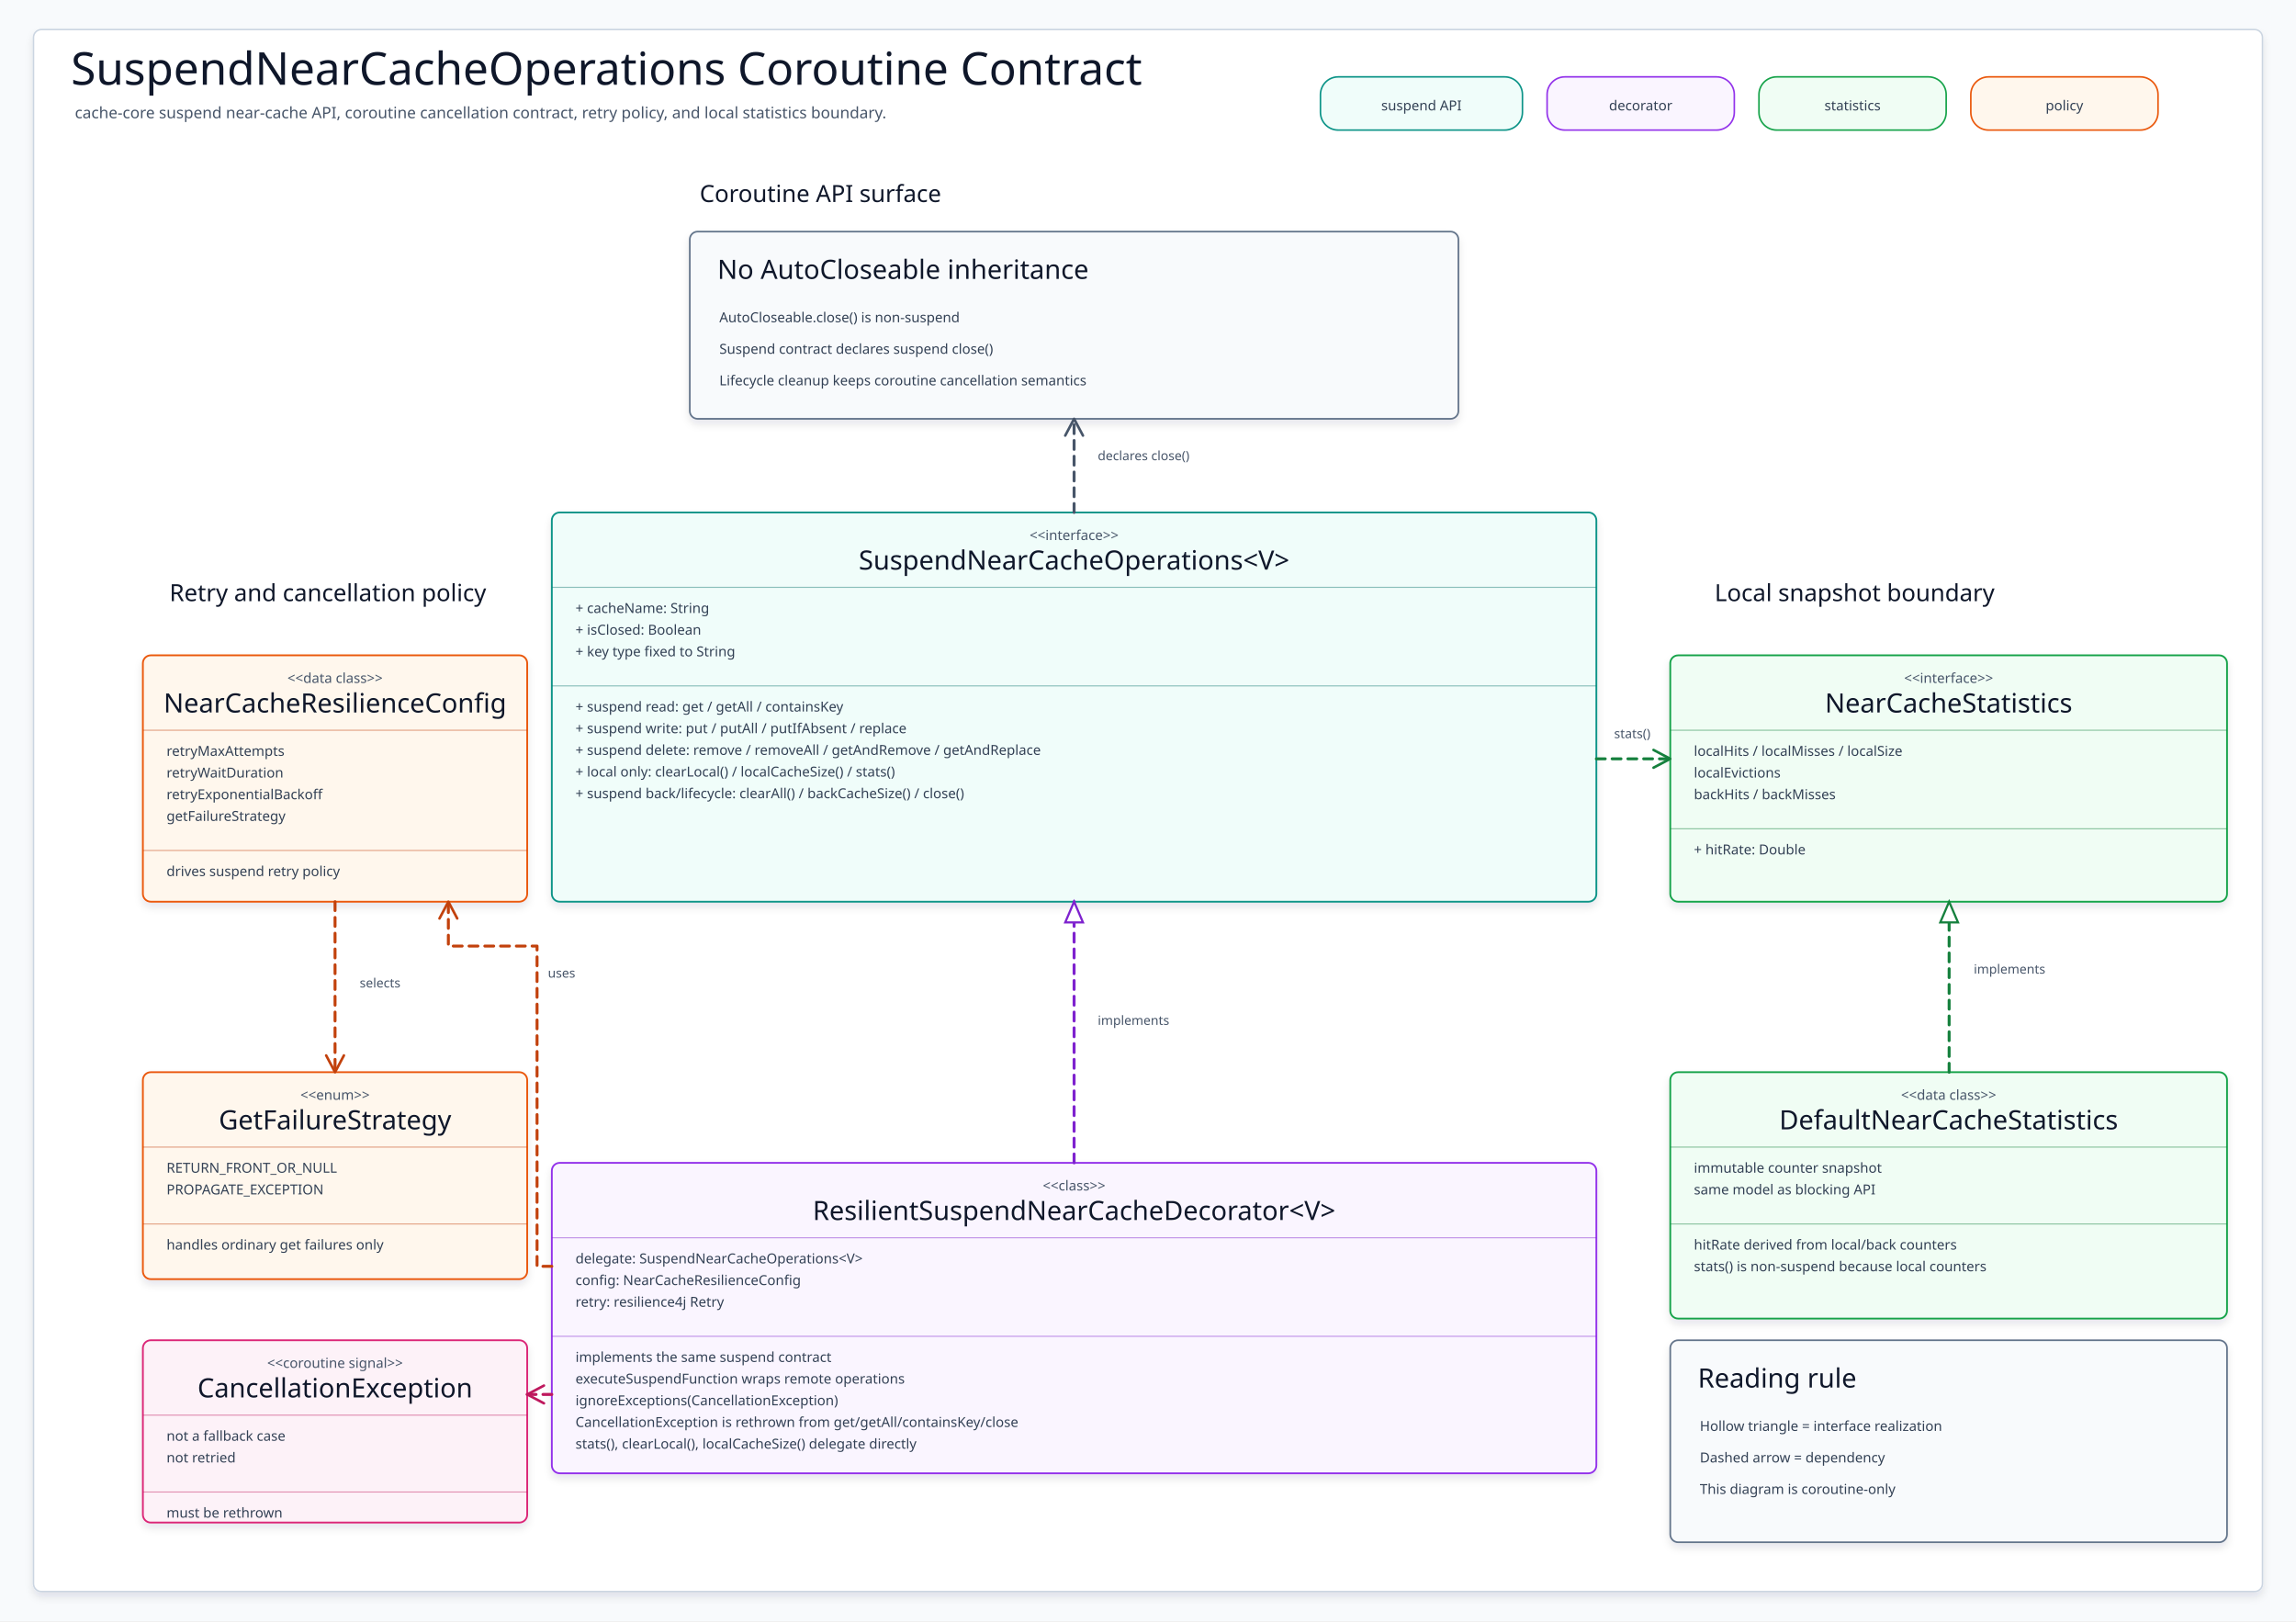
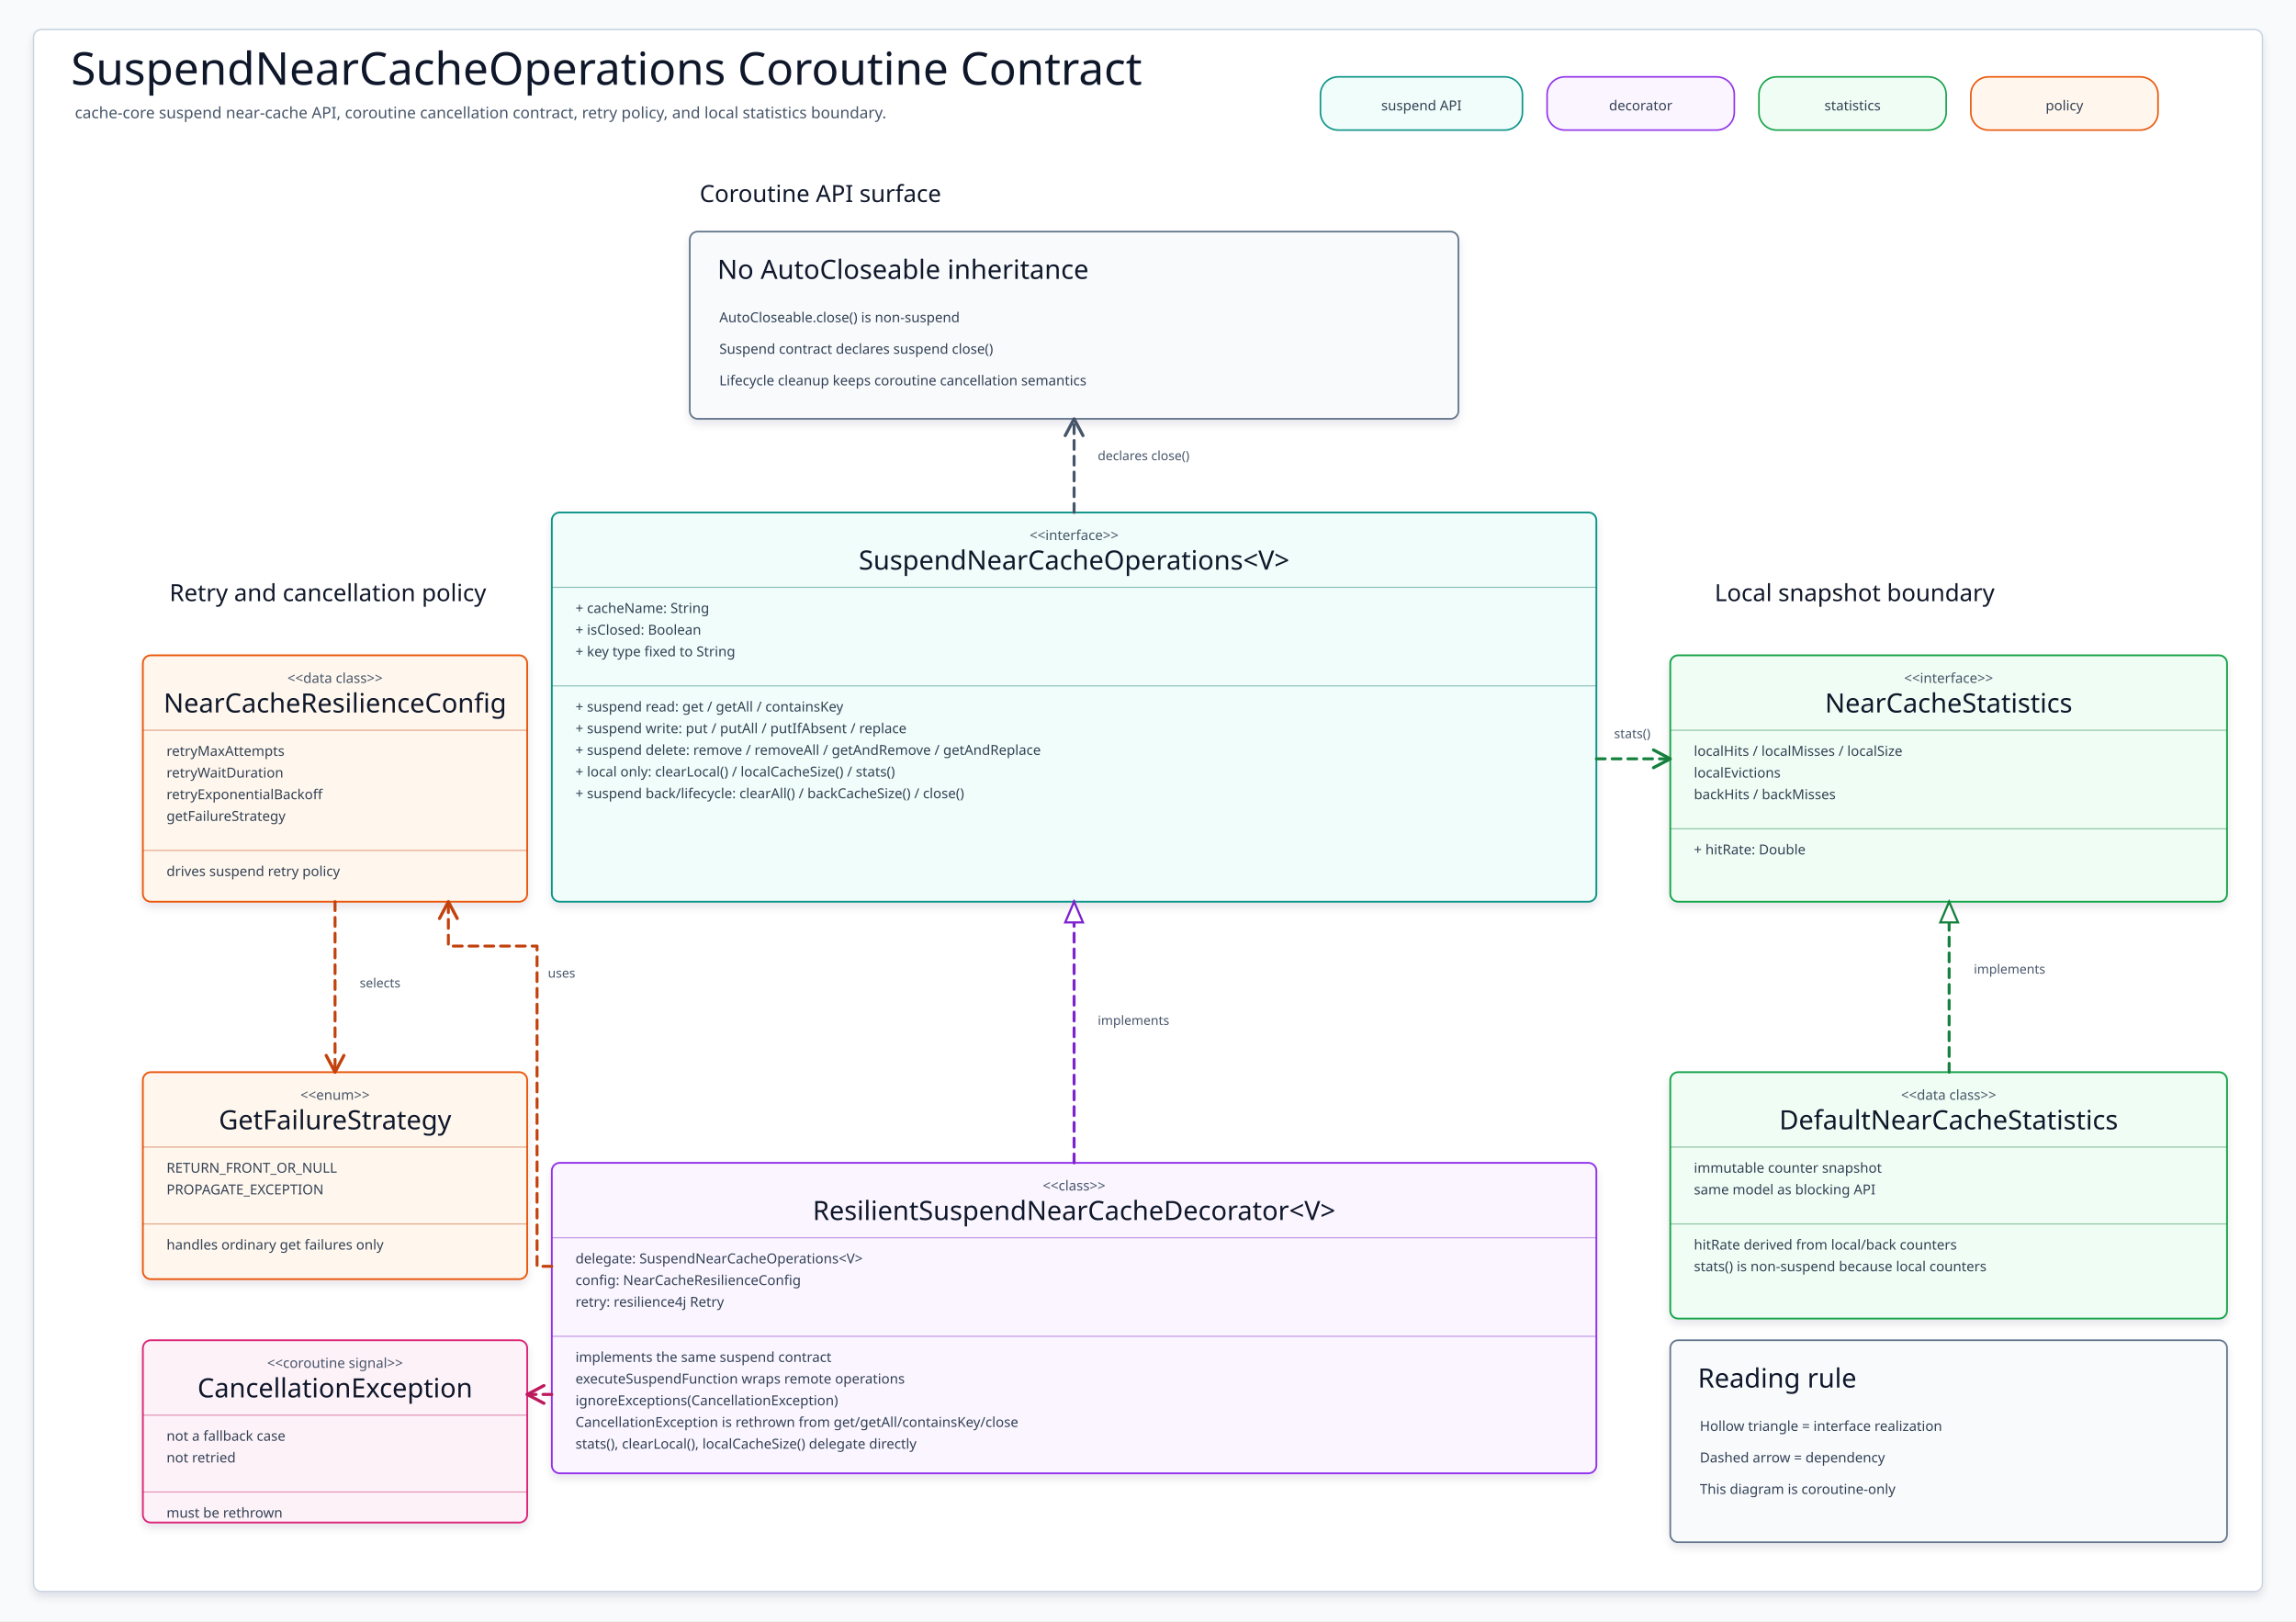
<svg xmlns="http://www.w3.org/2000/svg" width="2330" height="1645" viewBox="0 0 2330 1645" role="img" aria-label="SuspendNearCacheOperations Coroutine Class Diagram">
  <defs>
    <filter id="shadow" x="-8%" y="-8%" width="116%" height="116%">
      <feDropShadow dx="0" dy="5" stdDeviation="4" flood-color="#0F172A" flood-opacity="0.10" />
    </filter>
    <marker id="arrow-teal" markerWidth="22" markerHeight="22" refX="19" refY="11" orient="auto" markerUnits="userSpaceOnUse">
      <path stroke-dasharray="none" d="M 2 2 L 19 11 L 2 20" fill="none" stroke="#0F766E" stroke-width="2.6" stroke-linecap="round" stroke-linejoin="round" style="stroke-dasharray:none" />
    </marker>
    <marker id="triangle-teal" markerWidth="26" markerHeight="22" refX="23" refY="11" orient="auto" markerUnits="userSpaceOnUse">
      <path stroke-dasharray="none" d="M 2 2 L 23 11 L 2 20 Z" fill="#FFFFFF" stroke="#0F766E" stroke-width="2.2" style="stroke-dasharray:none" />
    </marker>
    <marker id="arrow-purple" markerWidth="22" markerHeight="22" refX="19" refY="11" orient="auto" markerUnits="userSpaceOnUse">
      <path stroke-dasharray="none" d="M 2 2 L 19 11 L 2 20" fill="none" stroke="#7E22CE" stroke-width="2.6" stroke-linecap="round" stroke-linejoin="round" style="stroke-dasharray:none" />
    </marker>
    <marker id="triangle-purple" markerWidth="26" markerHeight="22" refX="23" refY="11" orient="auto" markerUnits="userSpaceOnUse">
      <path stroke-dasharray="none" d="M 2 2 L 23 11 L 2 20 Z" fill="#FFFFFF" stroke="#7E22CE" stroke-width="2.2" style="stroke-dasharray:none" />
    </marker>
-     <marker id="arrow-green" markerWidth="22" markerHeight="22" refX="19" refY="11" orient="auto" markerUnits="userSpaceOnUse">
-       <path stroke-dasharray="none" d="M 2 2 L 19 11 L 2 20" fill="none" stroke="#15803D" stroke-width="2.6" stroke-linecap="round" stroke-linejoin="round" style="stroke-dasharray:none" />
+     <marker id="arrow-green" markerWidth="22" markerHeight="22" refX="19" refY="11" orient="auto" markerUnits="userSpaceOnUse" overflow="visible">
+       <path stroke-dasharray="none" d="M 2 2 L 19 11 L 2 20" fill="none" stroke="#15803D" stroke-width="3.2" stroke-linecap="round" stroke-linejoin="round" style="stroke-dasharray:none" />
    </marker>
    <marker id="triangle-green" markerWidth="26" markerHeight="22" refX="23" refY="11" orient="auto" markerUnits="userSpaceOnUse">
      <path stroke-dasharray="none" d="M 2 2 L 23 11 L 2 20 Z" fill="#FFFFFF" stroke="#15803D" stroke-width="2.2" style="stroke-dasharray:none" />
    </marker>
-     <marker id="arrow-amber" markerWidth="22" markerHeight="22" refX="19" refY="11" orient="auto" markerUnits="userSpaceOnUse">
-       <path stroke-dasharray="none" d="M 2 2 L 19 11 L 2 20" fill="none" stroke="#C2410C" stroke-width="2.6" stroke-linecap="round" stroke-linejoin="round" style="stroke-dasharray:none" />
+     <marker id="arrow-amber" markerWidth="22" markerHeight="22" refX="19" refY="11" orient="auto" markerUnits="userSpaceOnUse" overflow="visible">
+       <path stroke-dasharray="none" d="M 2 2 L 19 11 L 2 20" fill="none" stroke="#C2410C" stroke-width="3.2" stroke-linecap="round" stroke-linejoin="round" style="stroke-dasharray:none" />
    </marker>
    <marker id="triangle-amber" markerWidth="26" markerHeight="22" refX="23" refY="11" orient="auto" markerUnits="userSpaceOnUse">
      <path stroke-dasharray="none" d="M 2 2 L 23 11 L 2 20 Z" fill="#FFFFFF" stroke="#C2410C" stroke-width="2.2" style="stroke-dasharray:none" />
    </marker>
-     <marker id="arrow-pink" markerWidth="22" markerHeight="22" refX="19" refY="11" orient="auto" markerUnits="userSpaceOnUse">
-       <path stroke-dasharray="none" d="M 2 2 L 19 11 L 2 20" fill="none" stroke="#BE185D" stroke-width="2.6" stroke-linecap="round" stroke-linejoin="round" style="stroke-dasharray:none" />
+     <marker id="arrow-pink" markerWidth="22" markerHeight="22" refX="19" refY="11" orient="auto" markerUnits="userSpaceOnUse" overflow="visible">
+       <path stroke-dasharray="none" d="M 2 2 L 19 11 L 2 20" fill="none" stroke="#BE185D" stroke-width="3.2" stroke-linecap="round" stroke-linejoin="round" style="stroke-dasharray:none" />
    </marker>
    <marker id="triangle-pink" markerWidth="26" markerHeight="22" refX="23" refY="11" orient="auto" markerUnits="userSpaceOnUse">
      <path stroke-dasharray="none" d="M 2 2 L 23 11 L 2 20 Z" fill="#FFFFFF" stroke="#BE185D" stroke-width="2.2" style="stroke-dasharray:none" />
    </marker>
-     <marker id="arrow-slate" markerWidth="22" markerHeight="22" refX="19" refY="11" orient="auto" markerUnits="userSpaceOnUse">
-       <path stroke-dasharray="none" d="M 2 2 L 19 11 L 2 20" fill="none" stroke="#475569" stroke-width="2.6" stroke-linecap="round" stroke-linejoin="round" style="stroke-dasharray:none" />
+     <marker id="arrow-slate" markerWidth="22" markerHeight="22" refX="19" refY="11" orient="auto" markerUnits="userSpaceOnUse" overflow="visible">
+       <path stroke-dasharray="none" d="M 2 2 L 19 11 L 2 20" fill="none" stroke="#475569" stroke-width="3.2" stroke-linecap="round" stroke-linejoin="round" style="stroke-dasharray:none" />
    </marker>
    <marker id="triangle-slate" markerWidth="26" markerHeight="22" refX="23" refY="11" orient="auto" markerUnits="userSpaceOnUse">
      <path stroke-dasharray="none" d="M 2 2 L 23 11 L 2 20 Z" fill="#FFFFFF" stroke="#475569" stroke-width="2.2" style="stroke-dasharray:none" />
    </marker>
    <marker id="arrow-blue" markerWidth="22" markerHeight="22" refX="19" refY="11" orient="auto" markerUnits="userSpaceOnUse">
      <path stroke-dasharray="none" d="M 2 2 L 19 11 L 2 20" fill="none" stroke="#1D4ED8" stroke-width="2.6" stroke-linecap="round" stroke-linejoin="round" style="stroke-dasharray:none" />
    </marker>
    <marker id="triangle-blue" markerWidth="26" markerHeight="22" refX="23" refY="11" orient="auto" markerUnits="userSpaceOnUse">
      <path stroke-dasharray="none" d="M 2 2 L 23 11 L 2 20 Z" fill="#FFFFFF" stroke="#1D4ED8" stroke-width="2.2" style="stroke-dasharray:none" />
    </marker>
    <style>
    svg{font-family:"Architects Daughter","Comic Mono","Comic Sans MS",ui-sans-serif,system-ui,sans-serif}
    .canvas{fill:#F8FAFC}.frame{fill:#FFFFFF;stroke:#CBD5E1;stroke-width:1.5;filter:url(#shadow)}
    .title{font-family:"Architects Daughter";font-size:46px;fill:#0F172A}.subtitle{font-family:"Comic Mono";font-size:16px;fill:#475569}
    .sectionLabel{font-family:"Architects Daughter";font-size:24px;fill:#0F172A}
    .chip{stroke-width:1.6}.chipText{font-family:"Comic Mono";font-size:14px;fill:#334155}
    .classBox{stroke-width:1.8;filter:url(#shadow)}.stereotype{font-family:"Comic Mono";font-size:14px;fill:#475569}.classTitle{font-family:"Architects Daughter";font-size:27px;fill:#0F172A}
    .member{font-family:"Comic Mono";font-size:14px;fill:#334155}.divider{stroke-width:1.1;opacity:.45}
    .noteBox{stroke-width:1.7;filter:url(#shadow)}.noteTitle{font-family:"Architects Daughter";font-size:27px;fill:#0F172A}.noteLine{font-family:"Comic Mono";font-size:14px;fill:#334155}
    .edge{fill:none;stroke-width:3;stroke-linecap:round;stroke-linejoin:round}.dashed{stroke-dasharray:9 7}.edgeLabel{font-family:"Comic Mono";font-size:13px;fill:#475569}
  </style>
  </defs>
  <rect class="canvas" width="2330" height="1645" />
  <rect class="frame" x="34" y="30" width="2262" height="1585" rx="8" />
  <text class="title" x="72" y="86">SuspendNearCacheOperations Coroutine Contract</text>
  <text class="subtitle" x="76" y="120">cache-core suspend near-cache API, coroutine cancellation contract, retry policy, and local statistics boundary.</text>
  <g>
    <rect class="chip" x="1340" y="78" width="205" height="54" rx="18" fill="#F0FDFA" stroke="#0D9488" />
    <text class="chipText" x="1442.5" y="112" text-anchor="middle">suspend API</text>
  </g>
  <g>
    <rect class="chip" x="1570" y="78" width="190" height="54" rx="18" fill="#FAF5FF" stroke="#9333EA" />
    <text class="chipText" x="1665" y="112" text-anchor="middle">decorator</text>
  </g>
  <g>
    <rect class="chip" x="1785" y="78" width="190" height="54" rx="18" fill="#F0FDF4" stroke="#16A34A" />
    <text class="chipText" x="1880" y="112" text-anchor="middle">statistics</text>
  </g>
  <g>
    <rect class="chip" x="2000" y="78" width="190" height="54" rx="18" fill="#FFF7ED" stroke="#EA580C" />
    <text class="chipText" x="2095" y="112" text-anchor="middle">policy</text>
  </g>
  <text class="sectionLabel" x="710" y="205">Coroutine API surface</text>
  <text class="sectionLabel" x="172" y="610">Retry and cancellation policy</text>
  <text class="sectionLabel" x="1740" y="610">Local snapshot boundary</text>
  <g>
    <rect class="noteBox" x="700" y="235" width="780" height="190" rx="8" fill="#F8FAFC" stroke="#64748B" />
    <text class="noteTitle" x="728" y="283">No AutoCloseable inheritance</text>
    <text class="noteLine" x="730" y="327">AutoCloseable.close() is non-suspend</text>
    <text class="noteLine" x="730" y="359">Suspend contract declares suspend close()</text>
    <text class="noteLine" x="730" y="391">Lifecycle cleanup keeps coroutine cancellation semantics</text>
  </g>
  <g id="SuspendNearCacheOperations">
    <rect class="classBox" x="560" y="520" width="1060" height="395" rx="8" fill="#F0FDFA" stroke="#0D9488" />
    <text class="stereotype" x="1090" y="548" text-anchor="middle">&lt;&lt;interface&gt;&gt;</text>
    <text class="classTitle" x="1090" y="578" text-anchor="middle">SuspendNearCacheOperations&lt;V&gt;</text>
    <path class="divider" d="M560 596H1620" stroke="#0F766E" />
    <text class="member" x="584" y="622">+ cacheName: String</text>
    <text class="member" x="584" y="644">+ isClosed: Boolean</text>
    <text class="member" x="584" y="666">+ key type fixed to String</text>
    <path class="divider" d="M560 696H1620" stroke="#0F766E" />
    <text class="member" x="584" y="722">+ suspend read: get / getAll / containsKey</text>
    <text class="member" x="584" y="744">+ suspend write: put / putAll / putIfAbsent / replace</text>
    <text class="member" x="584" y="766">+ suspend delete: remove / removeAll / getAndRemove / getAndReplace</text>
    <text class="member" x="584" y="788">+ local only: clearLocal() / localCacheSize() / stats()</text>
    <text class="member" x="584" y="810">+ suspend back/lifecycle: clearAll() / backCacheSize() / close()</text>
  </g>
  <g id="ResilientSuspendNearCacheDecorator">
    <rect class="classBox" x="560" y="1180" width="1060" height="315" rx="8" fill="#FAF5FF" stroke="#9333EA" />
    <text class="stereotype" x="1090" y="1208" text-anchor="middle">&lt;&lt;class&gt;&gt;</text>
    <text class="classTitle" x="1090" y="1238" text-anchor="middle">ResilientSuspendNearCacheDecorator&lt;V&gt;</text>
    <path class="divider" d="M560 1256H1620" stroke="#7E22CE" />
    <text class="member" x="584" y="1282">delegate: SuspendNearCacheOperations&lt;V&gt;</text>
    <text class="member" x="584" y="1304">config: NearCacheResilienceConfig</text>
    <text class="member" x="584" y="1326">retry: resilience4j Retry</text>
    <path class="divider" d="M560 1356H1620" stroke="#7E22CE" />
    <text class="member" x="584" y="1382">implements the same suspend contract</text>
    <text class="member" x="584" y="1404">executeSuspendFunction wraps remote operations</text>
    <text class="member" x="584" y="1426">ignoreExceptions(CancellationException)</text>
    <text class="member" x="584" y="1448">CancellationException is rethrown from get/getAll/containsKey/close</text>
    <text class="member" x="584" y="1470">stats(), clearLocal(), localCacheSize() delegate directly</text>
  </g>
  <g id="NearCacheResilienceConfig">
    <rect class="classBox" x="145" y="665" width="390" height="250" rx="8" fill="#FFF7ED" stroke="#EA580C" />
    <text class="stereotype" x="340" y="693" text-anchor="middle">&lt;&lt;data class&gt;&gt;</text>
    <text class="classTitle" x="340" y="723" text-anchor="middle">NearCacheResilienceConfig</text>
    <path class="divider" d="M145 741H535" stroke="#C2410C" />
    <text class="member" x="169" y="767">retryMaxAttempts</text>
    <text class="member" x="169" y="789">retryWaitDuration</text>
    <text class="member" x="169" y="811">retryExponentialBackoff</text>
    <text class="member" x="169" y="833">getFailureStrategy</text>
    <path class="divider" d="M145 863H535" stroke="#C2410C" />
    <text class="member" x="169" y="889">drives suspend retry policy</text>
  </g>
  <g id="GetFailureStrategy">
    <rect class="classBox" x="145" y="1088" width="390" height="210" rx="8" fill="#FFF7ED" stroke="#EA580C" />
    <text class="stereotype" x="340" y="1116" text-anchor="middle">&lt;&lt;enum&gt;&gt;</text>
    <text class="classTitle" x="340" y="1146" text-anchor="middle">GetFailureStrategy</text>
    <path class="divider" d="M145 1164H535" stroke="#C2410C" />
    <text class="member" x="169" y="1190">RETURN_FRONT_OR_NULL</text>
    <text class="member" x="169" y="1212">PROPAGATE_EXCEPTION</text>
    <path class="divider" d="M145 1242H535" stroke="#C2410C" />
    <text class="member" x="169" y="1268">handles ordinary get failures only</text>
  </g>
  <g id="CancellationException">
    <rect class="classBox" x="145" y="1360" width="390" height="185" rx="8" fill="#FDF2F8" stroke="#DB2777" />
    <text class="stereotype" x="340" y="1388" text-anchor="middle">&lt;&lt;coroutine signal&gt;&gt;</text>
    <text class="classTitle" x="340" y="1418" text-anchor="middle">CancellationException</text>
    <path class="divider" d="M145 1436H535" stroke="#BE185D" />
    <text class="member" x="169" y="1462">not a fallback case</text>
    <text class="member" x="169" y="1484">not retried</text>
    <path class="divider" d="M145 1514H535" stroke="#BE185D" />
    <text class="member" x="169" y="1540">must be rethrown</text>
  </g>
  <g id="NearCacheStatistics">
    <rect class="classBox" x="1695" y="665" width="565" height="250" rx="8" fill="#F0FDF4" stroke="#16A34A" />
    <text class="stereotype" x="1977.5" y="693" text-anchor="middle">&lt;&lt;interface&gt;&gt;</text>
    <text class="classTitle" x="1977.5" y="723" text-anchor="middle">NearCacheStatistics</text>
    <path class="divider" d="M1695 741H2260" stroke="#15803D" />
    <text class="member" x="1719" y="767">localHits / localMisses / localSize</text>
    <text class="member" x="1719" y="789">localEvictions</text>
    <text class="member" x="1719" y="811">backHits / backMisses</text>
    <path class="divider" d="M1695 841H2260" stroke="#15803D" />
    <text class="member" x="1719" y="867">+ hitRate: Double</text>
  </g>
  <g id="DefaultNearCacheStatistics">
    <rect class="classBox" x="1695" y="1088" width="565" height="250" rx="8" fill="#F0FDF4" stroke="#16A34A" />
    <text class="stereotype" x="1977.5" y="1116" text-anchor="middle">&lt;&lt;data class&gt;&gt;</text>
    <text class="classTitle" x="1977.5" y="1146" text-anchor="middle">DefaultNearCacheStatistics</text>
    <path class="divider" d="M1695 1164H2260" stroke="#15803D" />
    <text class="member" x="1719" y="1190">immutable counter snapshot</text>
    <text class="member" x="1719" y="1212">same model as blocking API</text>
    <path class="divider" d="M1695 1242H2260" stroke="#15803D" />
    <text class="member" x="1719" y="1268">hitRate derived from local/back counters</text>
    <text class="member" x="1719" y="1290">stats() is non-suspend because local counters</text>
  </g>
  <g>
    <rect class="noteBox" x="1695" y="1360" width="565" height="205" rx="8" fill="#F8FAFC" stroke="#64748B" />
    <text class="noteTitle" x="1723" y="1408">Reading rule</text>
    <text class="noteLine" x="1725" y="1452">Hollow triangle = interface realization</text>
    <text class="noteLine" x="1725" y="1484">Dashed arrow = dependency</text>
    <text class="noteLine" x="1725" y="1516">This diagram is coroutine-only</text>
  </g>
  <g data-from="SuspendNearCacheOperations" data-to="NoAutoCloseable">
    <path class="edge dashed" d="M1090 520 L1090 425" stroke="#475569" marker-end="url(#arrow-slate)" />
    <text class="edgeLabel" x="1114" y="467">declares close()</text>
  </g>
  <g data-from="ResilientSuspendNearCacheDecorator" data-to="SuspendNearCacheOperations">
    <path class="edge dashed" d="M1090 1180 L1090 915" stroke="#7E22CE" marker-end="url(#triangle-purple)" />
    <text class="edgeLabel" x="1114" y="1040">implements</text>
  </g>
  <g data-from="SuspendNearCacheOperations" data-to="NearCacheStatistics">
    <path class="edge dashed" d="M1620 770 L1695 770" stroke="#15803D" marker-end="url(#arrow-green)" />
    <text class="edgeLabel" x="1638" y="749">stats()</text>
  </g>
  <g data-from="DefaultNearCacheStatistics" data-to="NearCacheStatistics">
    <path class="edge dashed" d="M1978 1088 L1978 915" stroke="#15803D" marker-end="url(#triangle-green)" />
    <text class="edgeLabel" x="2003" y="988">implements</text>
  </g>
  <g data-from="ResilientSuspendNearCacheDecorator" data-to="NearCacheResilienceConfig">
    <path class="edge dashed" d="M560 1285 L545 1285 L545 960 L455 960 L455 915" stroke="#C2410C" marker-end="url(#arrow-amber)" />
    <text class="edgeLabel" x="556" y="992">uses</text>
  </g>
  <g data-from="NearCacheResilienceConfig" data-to="GetFailureStrategy">
    <path class="edge dashed" d="M340 915 L340 1088" stroke="#C2410C" marker-end="url(#arrow-amber)" />
    <text class="edgeLabel" x="365" y="1002">selects</text>
  </g>
  <g data-from="ResilientSuspendNearCacheDecorator" data-to="CancellationException">
    <path class="edge dashed" d="M560 1415 L535 1415" stroke="#BE185D" marker-end="url(#arrow-pink)" />
  </g>
</svg>
